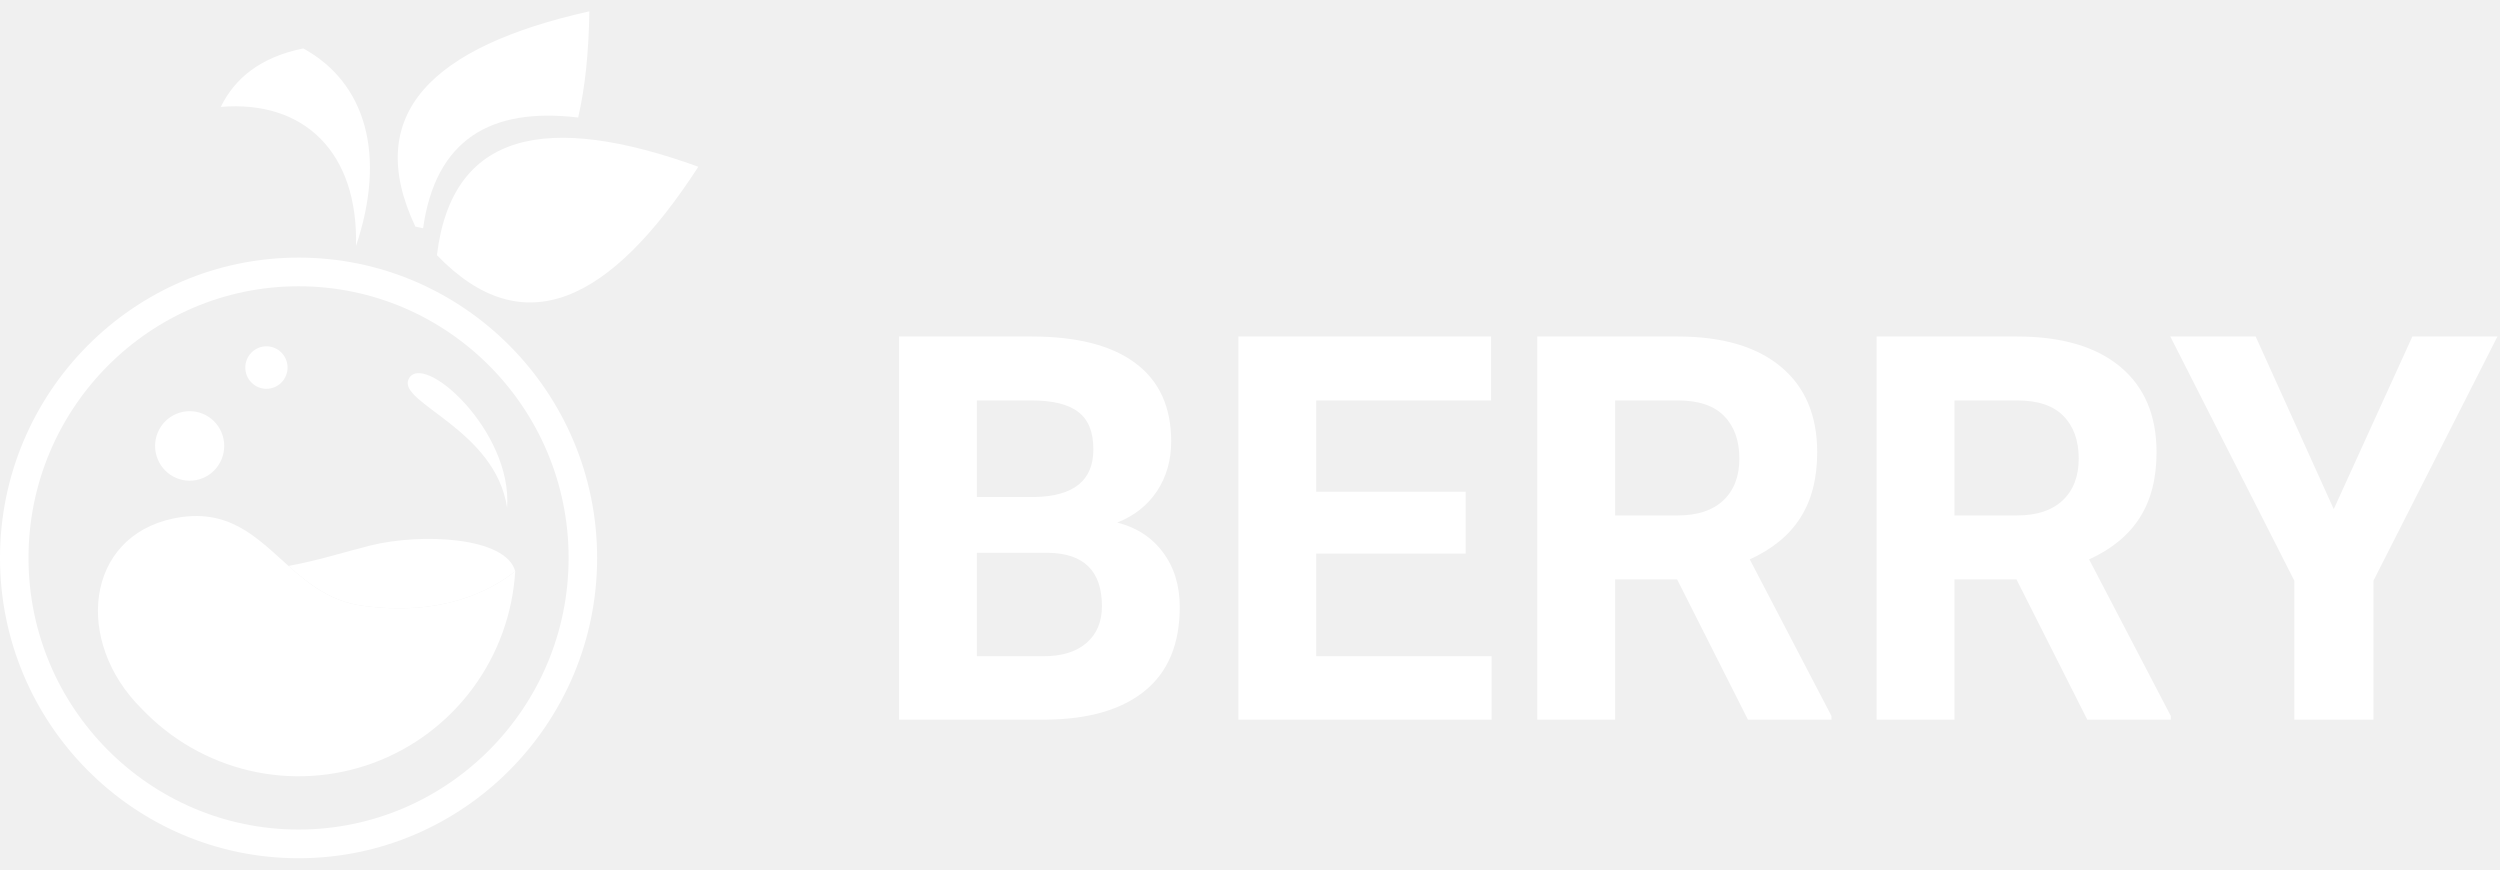
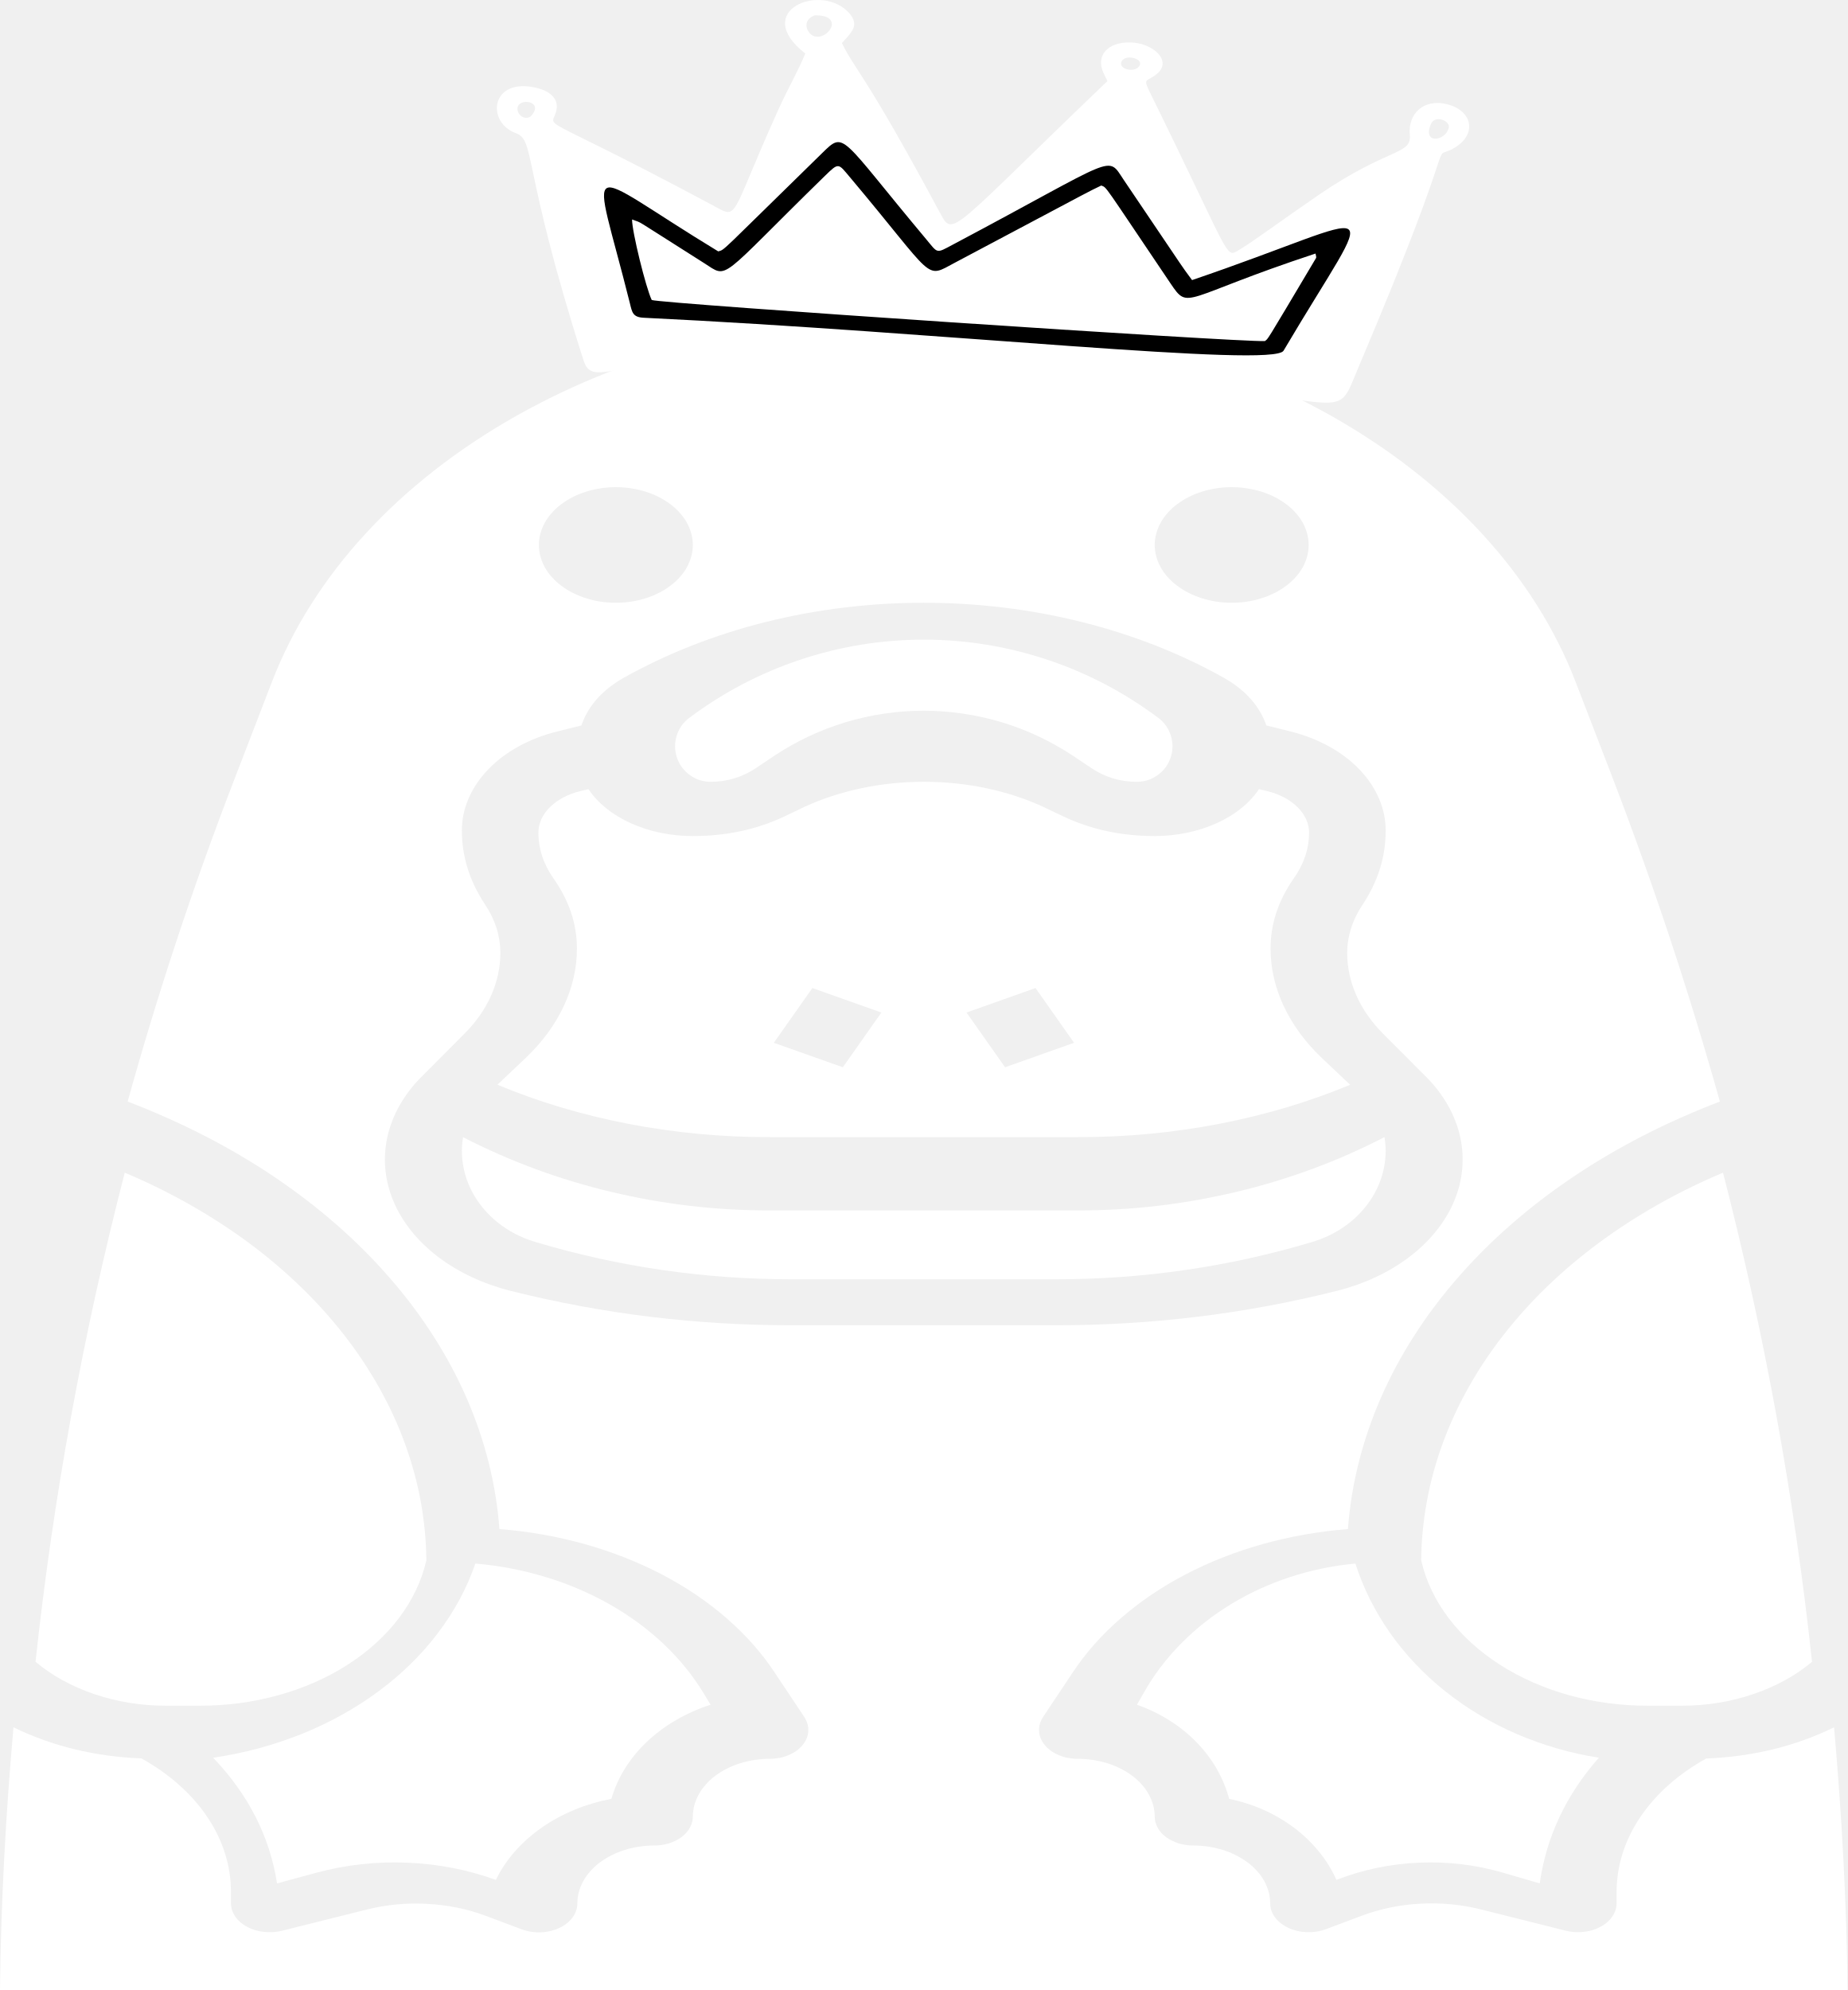
- <svg xmlns="http://www.w3.org/2000/svg" width="92" height="32" viewBox="0 0 92 32" fill="none">
-   <path d="M33.085 26.483V12.383H37.954C39.641 12.383 40.92 12.712 41.792 13.371C42.664 14.023 43.1 14.982 43.1 16.247C43.1 16.938 42.925 17.548 42.575 18.077C42.225 18.6 41.738 18.985 41.114 19.23C41.827 19.411 42.387 19.775 42.795 20.324C43.208 20.873 43.415 21.544 43.415 22.338C43.415 23.694 42.989 24.721 42.136 25.418C41.283 26.115 40.067 26.47 38.489 26.483H33.085ZM35.949 20.343V24.149H38.403C39.078 24.149 39.603 23.988 39.978 23.665C40.36 23.336 40.551 22.884 40.551 22.309C40.551 21.018 39.892 20.363 38.575 20.343H35.949ZM35.949 18.29H38.069C39.514 18.265 40.236 17.68 40.236 16.538C40.236 15.898 40.051 15.44 39.682 15.162C39.319 14.878 38.743 14.736 37.954 14.736H35.949V18.29ZM53.937 20.372H48.437V24.149H54.891V26.483H45.573V12.383H54.872V14.736H48.437V18.097H53.937V20.372ZM61.718 21.322H59.436V26.483H56.572V12.383H61.736C63.379 12.383 64.645 12.754 65.537 13.497C66.428 14.239 66.873 15.288 66.873 16.644C66.873 17.606 66.666 18.41 66.253 19.055C65.846 19.695 65.225 20.205 64.391 20.586L67.398 26.348V26.483H64.324L61.718 21.322ZM59.436 18.968H61.746C62.466 18.968 63.023 18.784 63.417 18.416C63.811 18.042 64.009 17.529 64.009 16.877C64.009 16.212 63.821 15.689 63.446 15.308C63.077 14.927 62.507 14.736 61.736 14.736H59.436V18.968ZM74.206 21.322H71.924V26.483H69.059V12.383H74.225C75.867 12.383 77.134 12.754 78.025 13.497C78.916 14.239 79.361 15.288 79.361 16.644C79.361 17.606 79.154 18.41 78.74 19.055C78.333 19.695 77.713 20.205 76.879 20.586L79.886 26.348V26.483H76.812L74.206 21.322ZM71.924 18.968H74.234C74.953 18.968 75.51 18.784 75.905 18.416C76.3 18.042 76.497 17.529 76.497 16.877C76.497 16.212 76.309 15.689 75.934 15.308C75.564 14.927 74.995 14.736 74.225 14.736H71.924V18.968ZM85.882 18.736L88.775 12.383H91.906L87.343 21.37V26.483H84.431V21.37L79.867 12.383H83.008L85.882 18.736Z" fill="white" />
-   <path d="M10.987 31.583C4.928 31.583 0 26.625 0 20.532C0 14.438 4.929 9.48 10.987 9.48C17.045 9.48 21.974 14.438 21.974 20.532C21.974 26.625 17.046 31.583 10.987 31.583ZM10.987 10.535C5.508 10.535 1.049 15.019 1.049 20.531C1.049 26.043 5.508 30.527 10.987 30.527C16.466 30.527 20.925 26.042 20.925 20.53C20.925 15.018 16.467 10.535 10.987 10.535Z" fill="white" />
-   <path d="M18.96 21.022C18.618 19.748 15.485 19.61 13.62 20.077C12.644 20.323 11.646 20.642 10.616 20.826C11.37 21.498 12.179 22.134 13.34 22.292C16.221 22.683 18.011 21.774 18.96 21.022Z" fill="white" />
-   <path d="M13.34 22.292C12.176 22.134 11.37 21.498 10.616 20.826C9.45 19.785 8.413 18.657 6.377 19.081C3.141 19.756 2.715 23.607 5.214 26.082C6.287 27.212 7.665 28.003 9.178 28.358C10.691 28.712 12.274 28.615 13.733 28.078C15.192 27.541 16.464 26.588 17.392 25.334C18.321 24.081 18.866 22.583 18.96 21.023C18.011 21.774 16.221 22.683 13.34 22.292Z" fill="white" />
-   <path d="M15.034 13.958C14.63 14.829 18.23 15.795 18.661 18.687C18.868 15.84 15.533 12.881 15.034 13.958Z" fill="white" />
-   <path d="M7.466 17.593C8.115 17.322 8.423 16.574 8.155 15.921C7.886 15.268 7.142 14.958 6.493 15.229C5.844 15.499 5.535 16.247 5.804 16.9C6.073 17.553 6.817 17.863 7.466 17.593Z" fill="white" />
-   <path d="M10.354 14.079C10.658 13.774 10.658 13.279 10.354 12.973C10.051 12.668 9.559 12.668 9.255 12.973C8.951 13.279 8.951 13.774 9.255 14.079C9.559 14.385 10.051 14.385 10.354 14.079Z" fill="white" />
-   <path d="M13.101 9.051C14.224 5.714 13.469 3.048 11.161 1.782C9.583 2.104 8.647 2.873 8.125 3.933C11.22 3.681 13.184 5.63 13.101 9.051Z" fill="white" />
-   <path d="M25.699 6.136C20.139 4.129 16.631 4.817 16.079 9.39C19.265 12.697 22.474 11.114 25.699 6.136Z" fill="white" />
-   <path d="M21.276 4.325C21.534 3.217 21.668 1.907 21.688 0.417C15.923 1.708 13.322 4.176 15.284 8.338C15.382 8.361 15.475 8.38 15.57 8.4C16.028 5.143 18.046 3.938 21.276 4.325Z" fill="white" />
+ <svg xmlns="http://www.w3.org/2000/svg" width="52" height="56" viewBox="0 0 52 56" fill="none">
+   <path d="M7.797 53L8.919 52.696C9.746 52.475 10.593 52.381 11.461 52.417C12.33 52.452 13.162 52.614 13.957 52.902C14.094 52.618 14.271 52.353 14.488 52.106C14.705 51.858 14.955 51.635 15.238 51.436C15.521 51.237 15.831 51.069 16.162 50.931C16.496 50.793 16.845 50.69 17.208 50.62C17.293 50.325 17.419 50.041 17.588 49.77C17.756 49.499 17.961 49.248 18.204 49.017C18.448 48.787 18.722 48.582 19.024 48.406C19.328 48.229 19.653 48.084 20 47.972L19.792 47.63C19.488 47.132 19.113 46.674 18.666 46.252C18.22 45.832 17.716 45.463 17.155 45.145C16.596 44.829 15.995 44.572 15.357 44.379C14.717 44.184 14.058 44.058 13.379 44C13.261 44.343 13.113 44.68 12.938 45.006C12.76 45.334 12.557 45.65 12.326 45.954C12.097 46.258 11.842 46.547 11.56 46.823C11.281 47.098 10.977 47.355 10.652 47.596C10.328 47.836 9.985 48.057 9.622 48.257C9.259 48.459 8.881 48.639 8.488 48.797C8.094 48.954 7.69 49.089 7.273 49.201C6.856 49.313 6.431 49.4 6 49.464C6.995 50.508 7.594 51.687 7.797 53Z" fill="white" />
+   <path d="M20.001 22C20.466 22 20.891 21.872 21.278 21.613L21.778 21.278C22.088 21.071 22.412 20.887 22.75 20.728C23.088 20.568 23.436 20.435 23.793 20.326C24.149 20.219 24.512 20.137 24.883 20.083C25.252 20.027 25.622 20 25.995 20C26.369 20 26.741 20.027 27.11 20.083C27.479 20.137 27.843 20.219 28.2 20.326C28.557 20.435 28.905 20.568 29.242 20.728C29.579 20.887 29.903 21.071 30.215 21.278L30.715 21.613C31.103 21.873 31.531 22.002 31.999 22C32.215 22 32.409 21.938 32.583 21.811C32.758 21.686 32.88 21.521 32.948 21.317C33.016 21.112 33.017 20.908 32.954 20.702C32.889 20.497 32.772 20.329 32.599 20.201C32.126 19.846 31.629 19.532 31.105 19.257C30.581 18.982 30.039 18.752 29.478 18.565C28.917 18.378 28.345 18.237 27.762 18.142C27.179 18.048 26.592 18 26 18C25.408 18 24.821 18.048 24.238 18.142C23.655 18.237 23.083 18.378 22.522 18.565C21.961 18.752 21.419 18.982 20.895 19.257C20.371 19.532 19.874 19.846 19.401 20.201C19.228 20.329 19.111 20.497 19.046 20.702C18.983 20.908 18.984 21.112 19.052 21.317C19.12 21.521 19.242 21.686 19.417 21.811C19.591 21.938 19.785 22 20.001 22Z" fill="white" />
+   <path d="M38.148 44C37.519 44.058 36.906 44.184 36.312 44.379C35.717 44.574 35.161 44.829 34.64 45.147C34.121 45.464 33.653 45.833 33.239 46.254C32.824 46.674 32.476 47.134 32.194 47.633L32 47.973C32.321 48.086 32.624 48.23 32.905 48.408C33.187 48.584 33.442 48.787 33.667 49.018C33.893 49.248 34.084 49.499 34.242 49.77C34.398 50.042 34.516 50.326 34.595 50.621C34.932 50.69 35.256 50.794 35.566 50.932C35.875 51.069 36.161 51.237 36.424 51.436C36.688 51.634 36.92 51.857 37.122 52.106C37.324 52.353 37.488 52.618 37.615 52.901C38.354 52.614 39.127 52.452 39.933 52.417C40.741 52.381 41.528 52.475 42.294 52.696L43.336 53C43.523 51.688 44.078 50.509 45 49.464C44.6 49.4 44.206 49.313 43.819 49.201C43.432 49.089 43.055 48.954 42.691 48.797C42.325 48.639 41.975 48.459 41.638 48.259C41.3 48.057 40.981 47.836 40.68 47.596C40.378 47.356 40.097 47.097 39.838 46.824C39.577 46.548 39.339 46.258 39.125 45.955C38.912 45.65 38.723 45.334 38.559 45.008C38.396 44.68 38.259 44.343 38.148 44Z" fill="white" />
+   <path d="M4.65 48H5.616C5.994 48.001 6.37 47.977 6.742 47.927C7.115 47.878 7.479 47.804 7.835 47.704C8.19 47.606 8.532 47.485 8.859 47.341C9.187 47.197 9.497 47.032 9.786 46.845C10.075 46.66 10.343 46.456 10.585 46.234C10.828 46.013 11.045 45.778 11.233 45.527C11.421 45.276 11.581 45.016 11.709 44.744C11.839 44.473 11.935 44.194 12 43.909C11.995 43.354 11.941 42.802 11.842 42.252C11.741 41.701 11.592 41.16 11.398 40.625C11.203 40.09 10.963 39.568 10.676 39.057C10.39 38.546 10.063 38.053 9.691 37.575C9.32 37.098 8.908 36.641 8.458 36.206C8.007 35.77 7.522 35.359 7 34.973C6.478 34.587 5.924 34.229 5.341 33.898C4.757 33.568 4.147 33.268 3.511 33C2.335 37.553 1.498 42.14 1 46.764C1.468 47.155 2.02 47.458 2.656 47.674C3.29 47.889 3.956 47.998 4.65 48Z" fill="white" />
+   <path d="M30.338 32C31.685 32.001 33.008 31.877 34.308 31.627C35.607 31.376 36.839 31.01 38 30.526L37.201 29.77C36.736 29.327 36.38 28.842 36.133 28.317C35.886 27.792 35.762 27.253 35.761 26.699C35.759 26.004 35.976 25.345 36.411 24.723C36.698 24.318 36.842 23.89 36.845 23.436C36.845 23.306 36.817 23.179 36.762 23.055C36.705 22.931 36.625 22.816 36.517 22.711C36.409 22.605 36.282 22.513 36.135 22.436C35.988 22.36 35.826 22.3 35.653 22.259L35.435 22.207C35.303 22.404 35.137 22.584 34.932 22.747C34.73 22.911 34.498 23.051 34.24 23.167C33.98 23.285 33.702 23.373 33.408 23.434C33.114 23.495 32.814 23.527 32.507 23.527C31.564 23.528 30.702 23.342 29.918 22.97L29.375 22.711C28.874 22.479 28.337 22.302 27.762 22.181C27.188 22.061 26.602 22 26.004 22C25.405 22 24.818 22.061 24.245 22.181C23.672 22.302 23.133 22.479 22.631 22.711L22.089 22.97C21.303 23.343 20.437 23.529 19.492 23.527C19.184 23.527 18.884 23.495 18.59 23.435C18.294 23.374 18.018 23.285 17.759 23.168C17.499 23.051 17.268 22.911 17.064 22.748C16.862 22.584 16.695 22.405 16.563 22.207L16.346 22.259C16.172 22.3 16.011 22.36 15.864 22.436C15.717 22.513 15.589 22.605 15.482 22.711C15.374 22.816 15.294 22.931 15.236 23.055C15.181 23.179 15.153 23.306 15.153 23.436C15.155 23.889 15.297 24.318 15.581 24.723C16.019 25.345 16.238 26.004 16.238 26.699C16.236 27.253 16.112 27.792 15.865 28.317C15.619 28.842 15.263 29.327 14.797 29.77L14 30.524C15.161 31.009 16.391 31.376 17.692 31.627C18.99 31.877 20.315 32.001 21.661 32H30.338ZM29.145 27.804L30.23 29.345L28.288 30.034L27.203 28.493L29.145 27.804ZM22.865 27.804L24.807 28.493L23.722 30.034L21.78 29.345L22.865 27.804Z" fill="white" />
+   <path d="M40 43.909C40.065 44.194 40.161 44.473 40.291 44.744C40.419 45.016 40.579 45.277 40.767 45.527C40.957 45.778 41.172 46.014 41.416 46.236C41.659 46.456 41.925 46.66 42.216 46.846C42.505 47.032 42.814 47.197 43.143 47.341C43.47 47.485 43.812 47.606 44.167 47.706C44.523 47.804 44.887 47.878 45.26 47.927C45.634 47.977 46.008 48.001 46.386 48H47.351C48.046 47.998 48.71 47.889 49.344 47.674C49.98 47.459 50.53 47.157 51 46.765C50.503 42.14 49.668 37.553 48.495 33C47.859 33.268 47.248 33.567 46.663 33.898C46.08 34.229 45.526 34.586 45.004 34.973C44.482 35.359 43.995 35.77 43.544 36.205C43.094 36.641 42.682 37.098 42.311 37.574C41.939 38.052 41.61 38.546 41.325 39.056C41.039 39.566 40.799 40.09 40.603 40.624C40.408 41.16 40.259 41.701 40.16 42.252C40.059 42.802 40.005 43.354 40 43.909Z" fill="white" />
+   <path d="M36.93 34.951C37.231 34.861 37.51 34.733 37.767 34.564C38.023 34.396 38.243 34.195 38.429 33.966C38.615 33.734 38.757 33.484 38.855 33.213C38.951 32.943 39 32.666 39 32.382C38.998 32.253 38.987 32.127 38.966 32C37.652 32.678 36.266 33.191 34.8 33.54C33.337 33.889 31.849 34.064 30.333 34.062H21.667C20.153 34.064 18.663 33.889 17.2 33.54C15.736 33.191 14.348 32.678 13.034 32.002C13.013 32.127 13.002 32.255 13 32.382C13 32.666 13.049 32.943 13.145 33.213C13.243 33.484 13.385 33.734 13.571 33.966C13.757 34.195 13.977 34.396 14.233 34.564C14.49 34.733 14.769 34.861 15.07 34.951C17.418 35.652 19.83 36.002 22.306 36H29.694C32.17 36.002 34.582 35.652 36.93 34.951Z" fill="white" />
+   <path d="M51.621 48.608C50.527 49.142 49.326 49.435 48.021 49.486C47.629 49.704 47.277 49.951 46.964 50.23C46.65 50.508 46.384 50.812 46.164 51.138C45.945 51.463 45.781 51.803 45.668 52.158C45.556 52.515 45.5 52.875 45.5 53.239V53.56C45.5 53.668 45.472 53.771 45.417 53.872C45.363 53.972 45.285 54.059 45.184 54.135C45.081 54.211 44.963 54.27 44.831 54.312C44.699 54.352 44.56 54.373 44.417 54.373C44.299 54.373 44.185 54.36 44.074 54.332L41.661 53.728C41.113 53.592 40.55 53.541 39.976 53.571C39.4 53.602 38.853 53.714 38.336 53.907L37.318 54.289C37.235 54.319 37.148 54.342 37.059 54.356C36.967 54.371 36.876 54.376 36.784 54.373C36.691 54.37 36.602 54.359 36.514 54.338C36.425 54.317 36.342 54.289 36.264 54.253C36.186 54.216 36.114 54.173 36.05 54.123C35.987 54.072 35.931 54.017 35.887 53.957C35.841 53.895 35.807 53.832 35.784 53.765C35.761 53.698 35.75 53.63 35.75 53.56C35.75 53.453 35.735 53.348 35.708 53.243C35.68 53.139 35.639 53.037 35.585 52.938C35.531 52.839 35.465 52.746 35.385 52.657C35.306 52.568 35.217 52.485 35.115 52.41C35.014 52.335 34.905 52.268 34.787 52.208C34.668 52.148 34.544 52.098 34.412 52.058C34.282 52.017 34.146 51.986 34.006 51.965C33.867 51.945 33.725 51.934 33.583 51.934C33.44 51.934 33.301 51.913 33.169 51.872C33.037 51.83 32.919 51.771 32.816 51.695C32.715 51.619 32.637 51.532 32.583 51.432C32.528 51.332 32.5 51.228 32.5 51.12C32.5 51.013 32.485 50.908 32.458 50.803C32.43 50.699 32.389 50.597 32.335 50.499C32.281 50.399 32.215 50.306 32.135 50.217C32.056 50.128 31.966 50.045 31.865 49.97C31.764 49.895 31.655 49.828 31.537 49.768C31.418 49.709 31.294 49.658 31.162 49.618C31.032 49.577 30.896 49.547 30.756 49.526C30.617 49.505 30.475 49.494 30.333 49.494C30.24 49.495 30.149 49.486 30.059 49.469C29.97 49.452 29.885 49.426 29.803 49.393C29.723 49.358 29.648 49.318 29.581 49.27C29.514 49.222 29.456 49.169 29.408 49.11C29.359 49.051 29.32 48.989 29.292 48.922C29.265 48.856 29.25 48.788 29.245 48.718C29.24 48.65 29.248 48.581 29.268 48.512C29.286 48.444 29.317 48.379 29.358 48.317L30.186 47.074C30.552 46.518 31.006 46.007 31.546 45.538C32.084 45.069 32.693 44.657 33.37 44.304C34.048 43.951 34.773 43.666 35.548 43.449C36.321 43.234 37.117 43.094 37.938 43.029C37.985 42.403 38.085 41.78 38.24 41.163C38.395 40.546 38.602 39.939 38.863 39.342C39.122 38.746 39.434 38.164 39.796 37.599C40.158 37.033 40.568 36.487 41.026 35.961C41.483 35.436 41.984 34.934 42.529 34.459C43.074 33.982 43.658 33.535 44.281 33.116C44.904 32.697 45.562 32.31 46.252 31.956C46.942 31.603 47.662 31.283 48.407 30.999C47.556 27.964 46.559 24.95 45.415 21.961L44.343 19.18C44.2 18.81 44.038 18.444 43.855 18.084C43.674 17.724 43.474 17.37 43.253 17.022C43.033 16.674 42.795 16.333 42.539 15.999C42.283 15.666 42.008 15.341 41.717 15.024C41.426 14.707 41.118 14.398 40.793 14.1C40.468 13.801 40.129 13.514 39.773 13.236C39.418 12.958 39.049 12.692 38.664 12.436C38.281 12.181 37.884 11.938 37.473 11.705C37.063 11.474 36.641 11.256 36.207 11.049C35.775 10.844 35.329 10.651 34.876 10.472C34.422 10.293 33.959 10.128 33.485 9.977C33.014 9.826 32.534 9.689 32.048 9.568C31.562 9.446 31.069 9.338 30.57 9.246C30.072 9.154 29.57 9.077 29.064 9.015C28.557 8.953 28.048 8.907 27.537 8.876C27.025 8.845 26.512 8.829 26 8.829C25.488 8.829 24.975 8.845 24.463 8.876C23.952 8.907 23.443 8.953 22.936 9.015C22.43 9.077 21.928 9.154 21.43 9.246C20.931 9.338 20.438 9.446 19.952 9.568C19.466 9.689 18.986 9.826 18.515 9.977C18.041 10.128 17.578 10.293 17.125 10.472C16.671 10.651 16.226 10.844 15.793 11.049C15.359 11.256 14.937 11.474 14.527 11.705C14.116 11.938 13.72 12.181 13.336 12.436C12.951 12.692 12.582 12.958 12.227 13.236C11.871 13.514 11.532 13.801 11.207 14.1C10.882 14.398 10.574 14.707 10.284 15.024C9.991 15.341 9.717 15.666 9.461 15.999C9.205 16.333 8.967 16.674 8.747 17.022C8.526 17.37 8.326 17.724 8.145 18.084C7.962 18.444 7.8 18.81 7.657 19.18L6.585 21.961C5.433 24.948 4.436 27.961 3.593 30.999C4.338 31.283 5.056 31.603 5.746 31.956C6.438 32.311 7.094 32.697 7.717 33.116C8.339 33.535 8.923 33.983 9.468 34.459C10.013 34.936 10.514 35.437 10.97 35.963C11.429 36.487 11.838 37.034 12.199 37.599C12.561 38.165 12.873 38.746 13.134 39.344C13.393 39.939 13.6 40.546 13.755 41.163C13.91 41.781 14.01 42.403 14.056 43.029C14.876 43.093 15.674 43.234 16.447 43.449C17.221 43.666 17.947 43.951 18.624 44.303C19.303 44.657 19.911 45.069 20.45 45.538C20.99 46.007 21.442 46.518 21.809 47.074L22.636 48.317C22.678 48.379 22.708 48.444 22.727 48.512C22.747 48.58 22.753 48.648 22.75 48.717C22.745 48.787 22.729 48.855 22.703 48.921C22.675 48.987 22.637 49.049 22.588 49.108C22.54 49.167 22.482 49.221 22.416 49.269C22.349 49.317 22.275 49.357 22.194 49.392C22.114 49.425 22.029 49.451 21.939 49.468C21.849 49.485 21.76 49.494 21.667 49.494C21.525 49.494 21.383 49.505 21.244 49.526C21.104 49.547 20.968 49.577 20.838 49.618C20.706 49.658 20.582 49.709 20.463 49.768C20.345 49.828 20.236 49.895 20.135 49.97C20.034 50.045 19.944 50.128 19.866 50.217C19.785 50.306 19.719 50.399 19.665 50.499C19.611 50.597 19.57 50.699 19.542 50.803C19.515 50.908 19.5 51.013 19.5 51.12C19.5 51.228 19.472 51.332 19.417 51.432C19.363 51.532 19.285 51.619 19.183 51.695C19.081 51.771 18.963 51.83 18.831 51.872C18.699 51.913 18.56 51.934 18.417 51.934C18.275 51.934 18.133 51.945 17.994 51.965C17.854 51.986 17.718 52.017 17.588 52.058C17.456 52.098 17.332 52.148 17.213 52.208C17.095 52.268 16.986 52.335 16.885 52.41C16.784 52.485 16.694 52.568 16.616 52.657C16.535 52.746 16.469 52.839 16.415 52.938C16.361 53.037 16.32 53.139 16.292 53.243C16.265 53.348 16.25 53.453 16.25 53.56C16.25 53.63 16.239 53.698 16.216 53.765C16.193 53.833 16.16 53.897 16.115 53.958C16.07 54.018 16.017 54.075 15.953 54.125C15.889 54.176 15.818 54.219 15.739 54.255C15.661 54.292 15.576 54.321 15.488 54.342C15.4 54.362 15.31 54.375 15.217 54.377C15.124 54.381 15.033 54.375 14.943 54.361C14.852 54.346 14.765 54.323 14.682 54.292L13.664 53.91C13.147 53.717 12.6 53.607 12.024 53.576C11.45 53.544 10.887 53.597 10.339 53.732L7.926 54.335C7.815 54.362 7.701 54.375 7.583 54.373C7.44 54.373 7.301 54.352 7.169 54.312C7.037 54.27 6.919 54.211 6.817 54.135C6.715 54.059 6.637 53.972 6.583 53.872C6.528 53.771 6.5 53.668 6.5 53.56V53.235C6.5 52.87 6.445 52.51 6.332 52.155C6.221 51.8 6.055 51.459 5.836 51.134C5.617 50.807 5.351 50.505 5.037 50.226C4.723 49.947 4.371 49.699 3.981 49.483C2.676 49.432 1.475 49.14 0.379 48.608C0.163 51.067 0.024 53.531 0 56H52C51.975 53.531 51.837 51.067 51.621 48.608ZM34.667 13.709C34.809 13.709 34.951 13.72 35.089 13.741C35.23 13.762 35.365 13.793 35.495 13.833C35.628 13.874 35.752 13.924 35.871 13.983C35.988 14.043 36.097 14.111 36.199 14.186C36.3 14.261 36.39 14.343 36.468 14.433C36.548 14.521 36.615 14.614 36.669 14.714C36.722 14.812 36.763 14.914 36.791 15.019C36.819 15.123 36.833 15.229 36.833 15.336C36.833 15.443 36.819 15.548 36.791 15.654C36.763 15.758 36.722 15.86 36.669 15.959C36.615 16.057 36.548 16.151 36.468 16.24C36.39 16.328 36.3 16.411 36.199 16.485C36.097 16.562 35.988 16.629 35.871 16.688C35.752 16.747 35.628 16.797 35.495 16.838C35.365 16.88 35.23 16.911 35.089 16.931C34.951 16.952 34.809 16.962 34.667 16.962C34.525 16.962 34.383 16.952 34.244 16.931C34.104 16.911 33.968 16.88 33.838 16.838C33.706 16.797 33.582 16.747 33.463 16.688C33.345 16.629 33.236 16.562 33.135 16.485C33.033 16.411 32.944 16.328 32.865 16.24C32.785 16.151 32.719 16.057 32.665 15.959C32.611 15.86 32.57 15.758 32.542 15.654C32.515 15.548 32.5 15.443 32.5 15.336C32.5 15.229 32.515 15.123 32.542 15.019C32.57 14.914 32.611 14.812 32.665 14.714C32.719 14.614 32.785 14.521 32.865 14.433C32.944 14.343 33.033 14.261 33.135 14.186C33.236 14.111 33.345 14.043 33.463 13.983C33.582 13.924 33.706 13.874 33.838 13.833C33.968 13.793 34.104 13.762 34.244 13.741C34.383 13.72 34.525 13.709 34.667 13.709ZM17.333 13.709C17.475 13.709 17.617 13.72 17.756 13.741C17.896 13.762 18.032 13.793 18.162 13.833C18.294 13.874 18.418 13.924 18.537 13.983C18.655 14.043 18.764 14.111 18.865 14.186C18.966 14.261 19.056 14.343 19.134 14.433C19.215 14.521 19.281 14.614 19.335 14.714C19.389 14.812 19.43 14.914 19.458 15.019C19.485 15.123 19.5 15.229 19.5 15.336C19.5 15.443 19.485 15.548 19.458 15.654C19.43 15.758 19.389 15.86 19.335 15.959C19.281 16.057 19.215 16.151 19.134 16.24C19.056 16.328 18.966 16.411 18.865 16.485C18.764 16.562 18.655 16.629 18.537 16.688C18.418 16.747 18.294 16.797 18.162 16.838C18.032 16.88 17.896 16.911 17.756 16.931C17.617 16.952 17.475 16.962 17.333 16.962C17.191 16.962 17.049 16.952 16.911 16.931C16.77 16.911 16.635 16.88 16.505 16.838C16.372 16.797 16.248 16.747 16.129 16.688C16.012 16.629 15.902 16.562 15.801 16.485C15.7 16.411 15.61 16.328 15.532 16.24C15.452 16.151 15.385 16.057 15.332 15.959C15.278 15.86 15.237 15.758 15.209 15.654C15.181 15.548 15.167 15.443 15.167 15.336C15.167 15.229 15.181 15.123 15.209 15.019C15.237 14.914 15.278 14.812 15.332 14.714C15.385 14.614 15.452 14.521 15.532 14.433C15.61 14.343 15.7 14.261 15.801 14.186C15.902 14.111 16.012 14.043 16.129 13.983C16.248 13.924 16.372 13.874 16.505 13.833C16.635 13.793 16.77 13.762 16.911 13.741C17.049 13.72 17.191 13.709 17.333 13.709ZM22.306 37.294C19.596 37.296 16.955 36.974 14.385 36.329C14.189 36.281 14 36.223 13.814 36.158C13.63 36.093 13.449 36.019 13.276 35.937C13.101 35.856 12.935 35.767 12.775 35.67C12.615 35.574 12.463 35.471 12.32 35.362C12.176 35.251 12.042 35.136 11.917 35.014C11.791 34.893 11.675 34.765 11.571 34.633C11.465 34.501 11.37 34.364 11.287 34.224C11.202 34.084 11.13 33.941 11.07 33.793C11.008 33.647 10.959 33.497 10.921 33.346C10.884 33.195 10.858 33.042 10.845 32.889C10.83 32.735 10.83 32.582 10.84 32.428C10.851 32.275 10.874 32.121 10.908 31.97C10.943 31.818 10.99 31.669 11.049 31.52C11.106 31.373 11.176 31.229 11.258 31.088C11.339 30.947 11.431 30.809 11.533 30.676C11.636 30.542 11.749 30.415 11.873 30.292L13.077 29.084C13.403 28.757 13.651 28.4 13.824 28.012C13.995 27.625 14.082 27.227 14.083 26.817C14.082 26.34 13.94 25.886 13.656 25.459C13.219 24.803 13 24.107 13 23.373C13 23.064 13.062 22.763 13.188 22.47C13.315 22.177 13.498 21.904 13.738 21.655C13.977 21.404 14.263 21.188 14.594 21.006C14.925 20.823 15.286 20.683 15.674 20.586L16.364 20.414C16.553 19.865 16.948 19.419 17.55 19.076C18.156 18.736 18.794 18.434 19.464 18.17C20.135 17.907 20.828 17.684 21.546 17.505C22.264 17.326 22.996 17.189 23.744 17.099C24.491 17.008 25.243 16.962 26 16.962C26.757 16.962 27.509 17.008 28.256 17.099C29.004 17.189 29.736 17.326 30.454 17.505C31.172 17.684 31.865 17.907 32.536 18.17C33.206 18.434 33.844 18.736 34.45 19.076C35.053 19.419 35.451 19.865 35.642 20.414L36.331 20.586C36.719 20.685 37.08 20.825 37.409 21.006C37.74 21.189 38.026 21.406 38.264 21.656C38.504 21.906 38.687 22.177 38.812 22.471C38.938 22.765 39 23.064 39 23.373C39.002 24.106 38.785 24.801 38.351 25.459C38.063 25.886 37.92 26.34 37.917 26.817C37.918 27.227 38.005 27.625 38.176 28.013C38.349 28.4 38.597 28.757 38.923 29.085L40.127 30.291C40.251 30.413 40.364 30.542 40.467 30.675C40.569 30.808 40.661 30.945 40.742 31.087C40.824 31.228 40.894 31.373 40.951 31.52C41.01 31.668 41.057 31.818 41.092 31.969C41.126 32.121 41.149 32.273 41.16 32.427C41.17 32.581 41.168 32.734 41.155 32.888C41.142 33.041 41.116 33.194 41.079 33.346C41.041 33.497 40.992 33.646 40.93 33.793C40.87 33.939 40.798 34.083 40.713 34.224C40.63 34.364 40.535 34.501 40.429 34.632C40.325 34.765 40.209 34.891 40.083 35.013C39.958 35.136 39.824 35.251 39.68 35.361C39.537 35.471 39.385 35.574 39.225 35.67C39.065 35.767 38.899 35.856 38.724 35.937C38.551 36.019 38.37 36.093 38.186 36.158C38 36.223 37.811 36.281 37.615 36.329C35.045 36.974 32.404 37.296 29.694 37.294H22.306Z" fill="white" />
+   <path d="M31.169 2.281C31.108 2.149 31.05 2.053 31.019 1.951C30.87 1.479 31.278 1.14 31.918 1.201C32.495 1.255 33.007 1.739 32.541 2.096C32.247 2.322 32.157 2.176 32.397 2.665C34.719 7.382 34.471 7.27 34.893 7.022C35.236 6.821 36.178 6.127 37.13 5.475C39.064 4.152 39.737 4.364 39.68 3.795C39.62 3.2 40.074 2.765 40.734 2.934C41.467 3.122 41.583 3.813 40.888 4.187C40.196 4.559 41.219 3.301 38.246 10.309C37.536 11.984 38.256 11.225 31.547 10.662C29.726 10.51 23 9.694 20.526 9.944C17.038 10.295 16.648 10.843 16.418 10.123C14.671 4.642 15.079 3.953 14.516 3.746C13.705 3.447 13.799 2.255 14.964 2.445C15.513 2.534 15.708 2.795 15.666 3.067C15.56 3.732 14.818 2.973 20.022 5.757C20.82 6.183 20.482 6.235 21.9 3.101C22.21 2.418 22.476 1.98 22.665 1.504C21.115 0.3 23.137 -0.517 23.912 0.382C24.204 0.721 23.949 0.926 23.696 1.212C24.12 2.063 24.295 1.968 26.471 6.016C26.834 6.69 26.759 6.505 31.169 2.281ZM22.933 0.432C22.54 0.57 22.716 0.963 22.923 1.022C23.318 1.134 23.788 0.416 22.933 0.432ZM40.775 3.603C40.831 3.398 40.395 3.23 40.281 3.477C40.013 4.066 40.674 3.983 40.775 3.603ZM14.565 3.063C14.573 3.3 14.84 3.377 14.945 3.265C15.346 2.833 14.555 2.733 14.565 3.063ZM32.082 1.829C32.162 1.64 31.666 1.517 31.565 1.733C31.462 1.959 31.983 2.07 32.082 1.829Z" fill="white" />
+   <path d="M33.551 7.882C39.102 5.993 38.841 5.275 36.126 9.869C35.837 10.359 26.489 9.343 18.123 8.942C17.807 8.928 17.792 8.791 17.728 8.533C16.652 4.227 16.266 4.675 20.215 7.074C20.415 7.015 20.201 7.179 23.138 4.31C23.786 3.676 23.616 3.804 26.058 6.72C26.408 7.138 26.334 7.141 26.822 6.882C31.521 4.391 31.142 4.343 31.636 5.074C33.704 8.131 33.112 7.276 33.551 7.882ZM18.343 8.442C18.555 8.54 34.853 9.633 35.602 9.598C35.711 9.499 35.535 9.795 37.04 7.262C37.056 7.236 37.034 7.195 37.026 7.135C33.253 8.379 33.473 8.758 32.943 7.973C31.011 5.111 31.164 5.29 30.995 5.221C30.408 5.512 31.405 4.99 26.884 7.388C26.008 7.853 26.367 7.894 23.924 4.99C23.593 4.597 23.613 4.564 23.228 4.939C20.168 7.926 20.521 7.85 19.813 7.401C17.649 6.032 18.143 6.316 17.79 6.176C17.785 6.508 18.179 8.102 18.343 8.442Z" fill="black" />
</svg>
